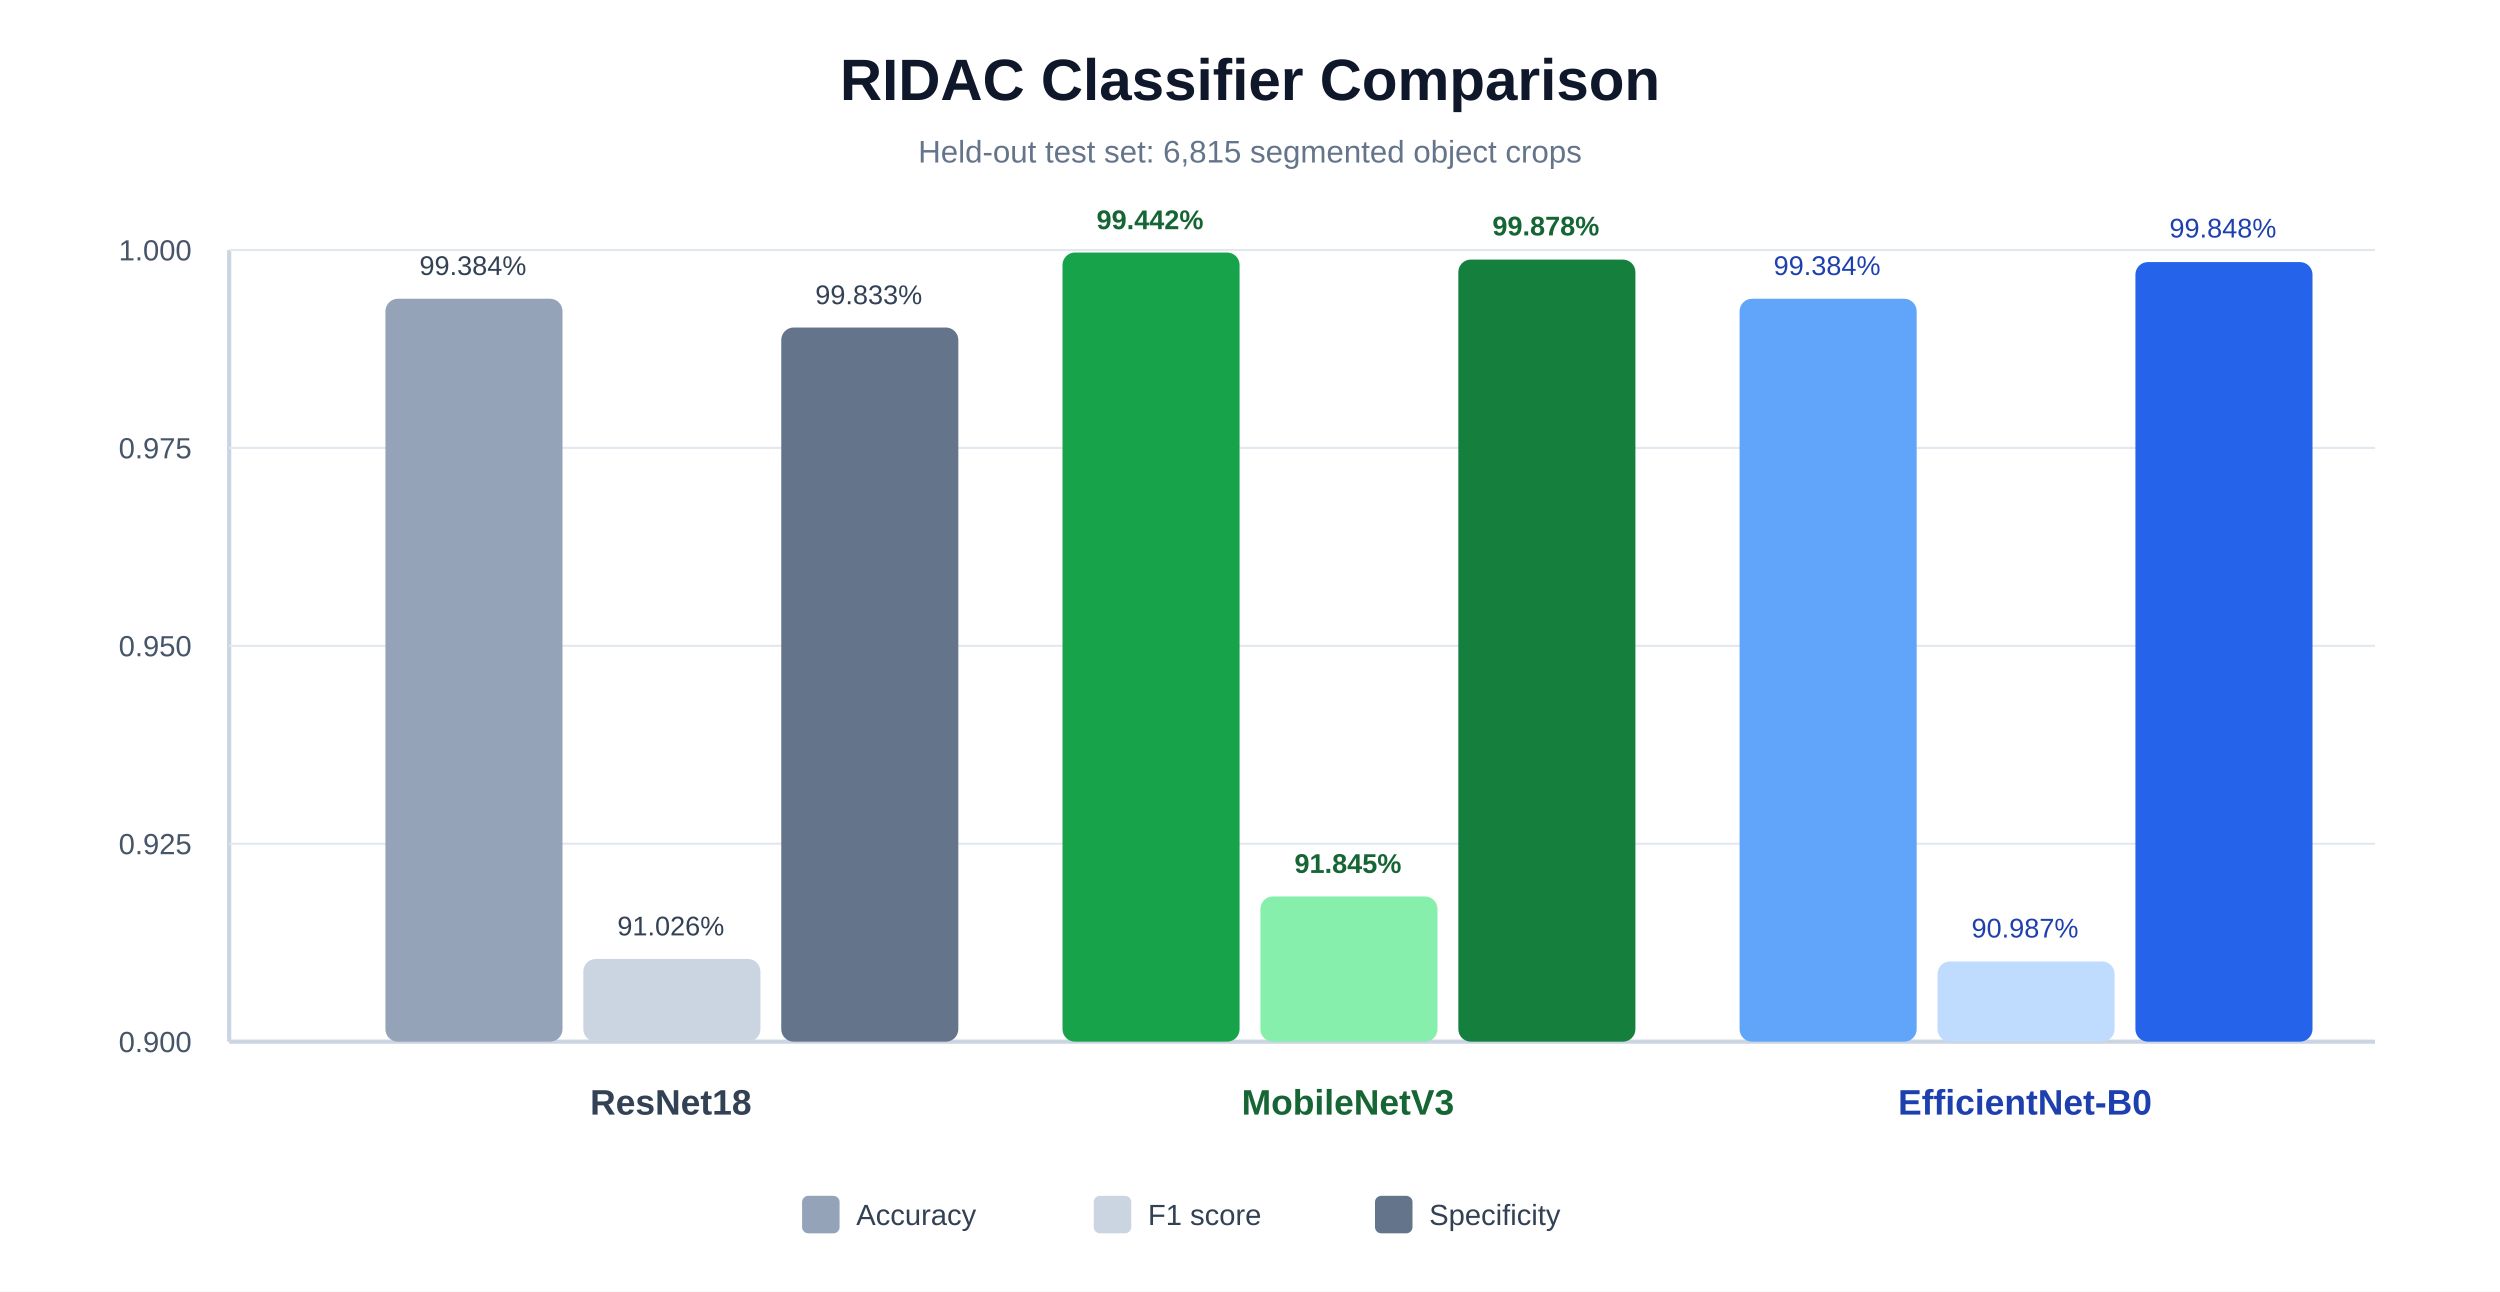
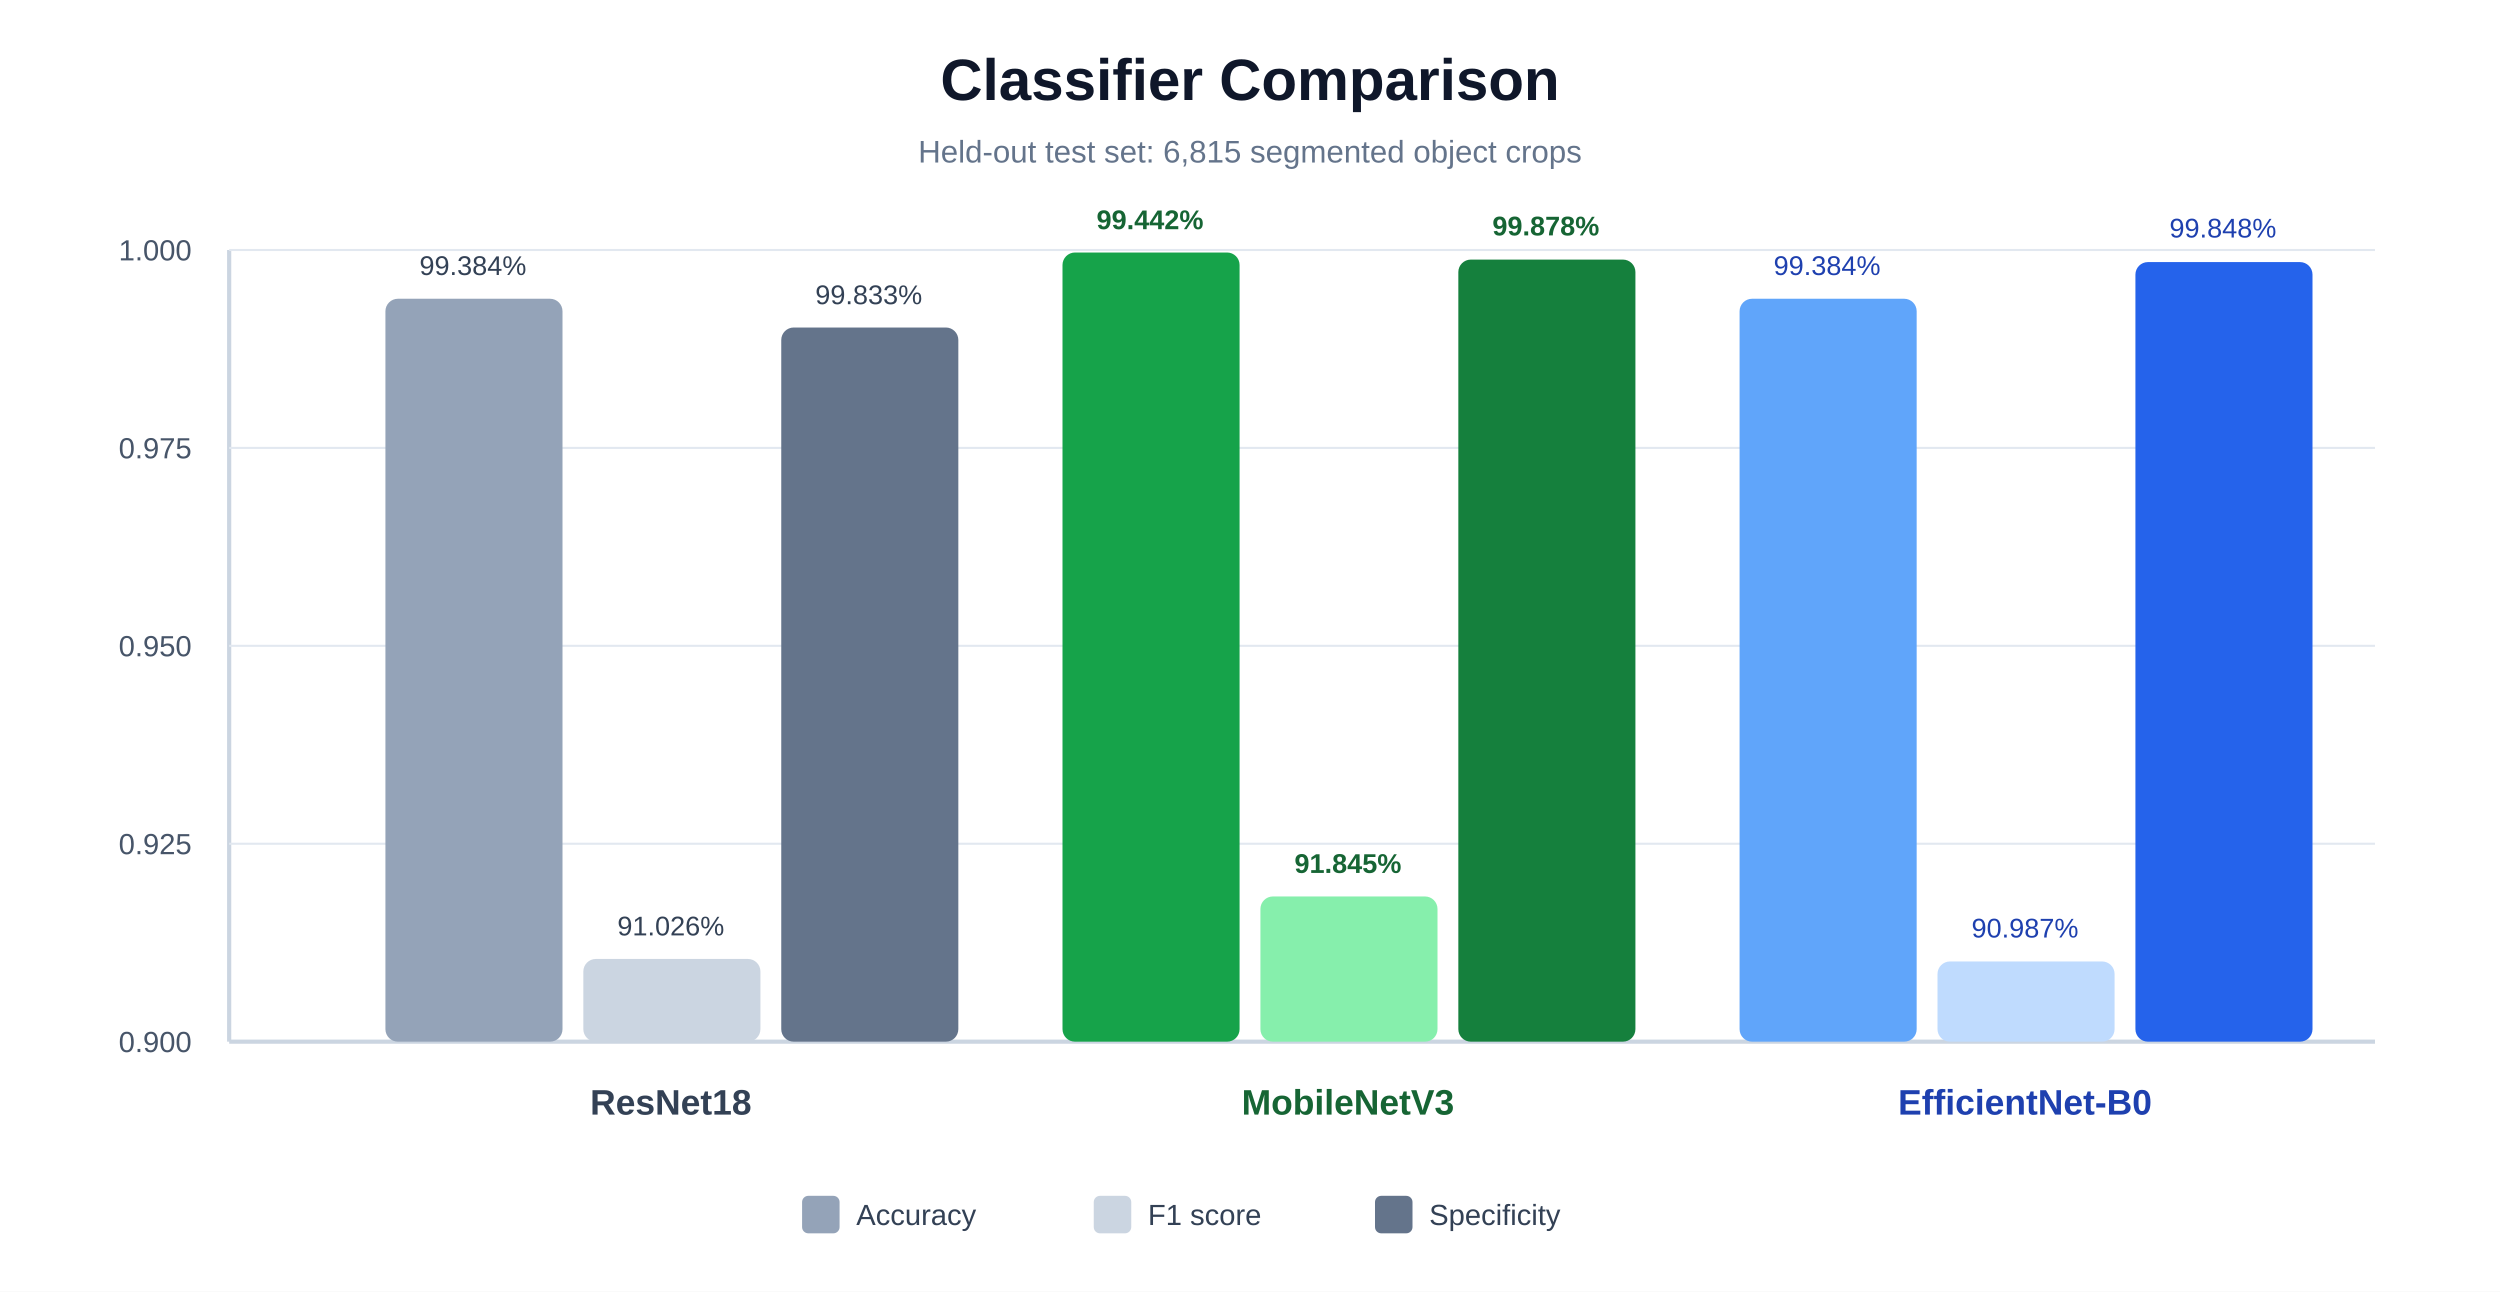
<svg xmlns="http://www.w3.org/2000/svg" width="1200" height="620" viewBox="0 0 1200 620">
  <rect width="1200" height="620" fill="#ffffff" />
-   <text x="600" y="48" text-anchor="middle" font-family="Arial, sans-serif" font-size="28" font-weight="700" fill="#0f172a">RIDAC Classifier Comparison</text>
+   <text x="600" y="48" text-anchor="middle" font-family="Arial, sans-serif" font-size="28" font-weight="700" fill="#0f172a"> Classifier Comparison</text>
  <text x="600" y="78" text-anchor="middle" font-family="Arial, sans-serif" font-size="15" fill="#64748b">Held-out test set: 6,815 segmented object crops</text>
  <line x1="110" y1="500" x2="1140" y2="500" stroke="#cbd5e1" stroke-width="2" />
  <line x1="110" y1="120" x2="110" y2="500" stroke="#cbd5e1" stroke-width="2" />
  <g font-family="Arial, sans-serif" font-size="14" fill="#475569">
    <text x="92" y="505" text-anchor="end">0.900</text>
    <text x="92" y="410" text-anchor="end">0.925</text>
    <text x="92" y="315" text-anchor="end">0.950</text>
    <text x="92" y="220" text-anchor="end">0.975</text>
    <text x="92" y="125" text-anchor="end">1.000</text>
  </g>
  <g stroke="#e2e8f0" stroke-width="1">
    <line x1="110" y1="405" x2="1140" y2="405" />
    <line x1="110" y1="310" x2="1140" y2="310" />
    <line x1="110" y1="215" x2="1140" y2="215" />
    <line x1="110" y1="120" x2="1140" y2="120" />
  </g>
  <g font-family="Arial, sans-serif">
    <rect x="185" y="143.4" width="85" height="356.6" rx="6" fill="#94a3b8" />
    <rect x="280" y="460.3" width="85" height="39.7" rx="6" fill="#cbd5e1" />
    <rect x="375" y="157.2" width="85" height="342.8" rx="6" fill="#64748b" />
    <text x="227" y="132" text-anchor="middle" font-size="13" fill="#334155">99.384%</text>
    <text x="322" y="449" text-anchor="middle" font-size="13" fill="#334155">91.026%</text>
    <text x="417" y="146" text-anchor="middle" font-size="13" fill="#334155">99.833%</text>
    <text x="322" y="535" text-anchor="middle" font-size="17" font-weight="700" fill="#334155">ResNet18</text>
    <rect x="510" y="121.2" width="85" height="378.8" rx="6" fill="#16a34a" />
    <rect x="605" y="430.3" width="85" height="69.7" rx="6" fill="#86efac" />
    <rect x="700" y="124.6" width="85" height="375.4" rx="6" fill="#15803d" />
    <text x="552" y="110" text-anchor="middle" font-size="13" font-weight="700" fill="#166534">99.442%</text>
    <text x="647" y="419" text-anchor="middle" font-size="13" font-weight="700" fill="#166534">91.845%</text>
    <text x="742" y="113" text-anchor="middle" font-size="13" font-weight="700" fill="#166534">99.878%</text>
    <text x="647" y="535" text-anchor="middle" font-size="17" font-weight="700" fill="#166534">MobileNetV3</text>
    <rect x="835" y="143.4" width="85" height="356.6" rx="6" fill="#60a5fa" />
    <rect x="930" y="461.5" width="85" height="38.5" rx="6" fill="#bfdbfe" />
    <rect x="1025" y="125.8" width="85" height="374.2" rx="6" fill="#2563eb" />
    <text x="877" y="132" text-anchor="middle" font-size="13" fill="#1e40af">99.384%</text>
    <text x="972" y="450" text-anchor="middle" font-size="13" fill="#1e40af">90.987%</text>
    <text x="1067" y="114" text-anchor="middle" font-size="13" fill="#1e40af">99.848%</text>
    <text x="972" y="535" text-anchor="middle" font-size="17" font-weight="700" fill="#1e40af">EfficientNet-B0</text>
  </g>
  <g font-family="Arial, sans-serif" font-size="14" fill="#334155">
    <rect x="385" y="574" width="18" height="18" rx="3" fill="#94a3b8" />
    <text x="411" y="588">Accuracy</text>
    <rect x="525" y="574" width="18" height="18" rx="3" fill="#cbd5e1" />
    <text x="551" y="588">F1 score</text>
    <rect x="660" y="574" width="18" height="18" rx="3" fill="#64748b" />
    <text x="686" y="588">Specificity</text>
  </g>
</svg>
